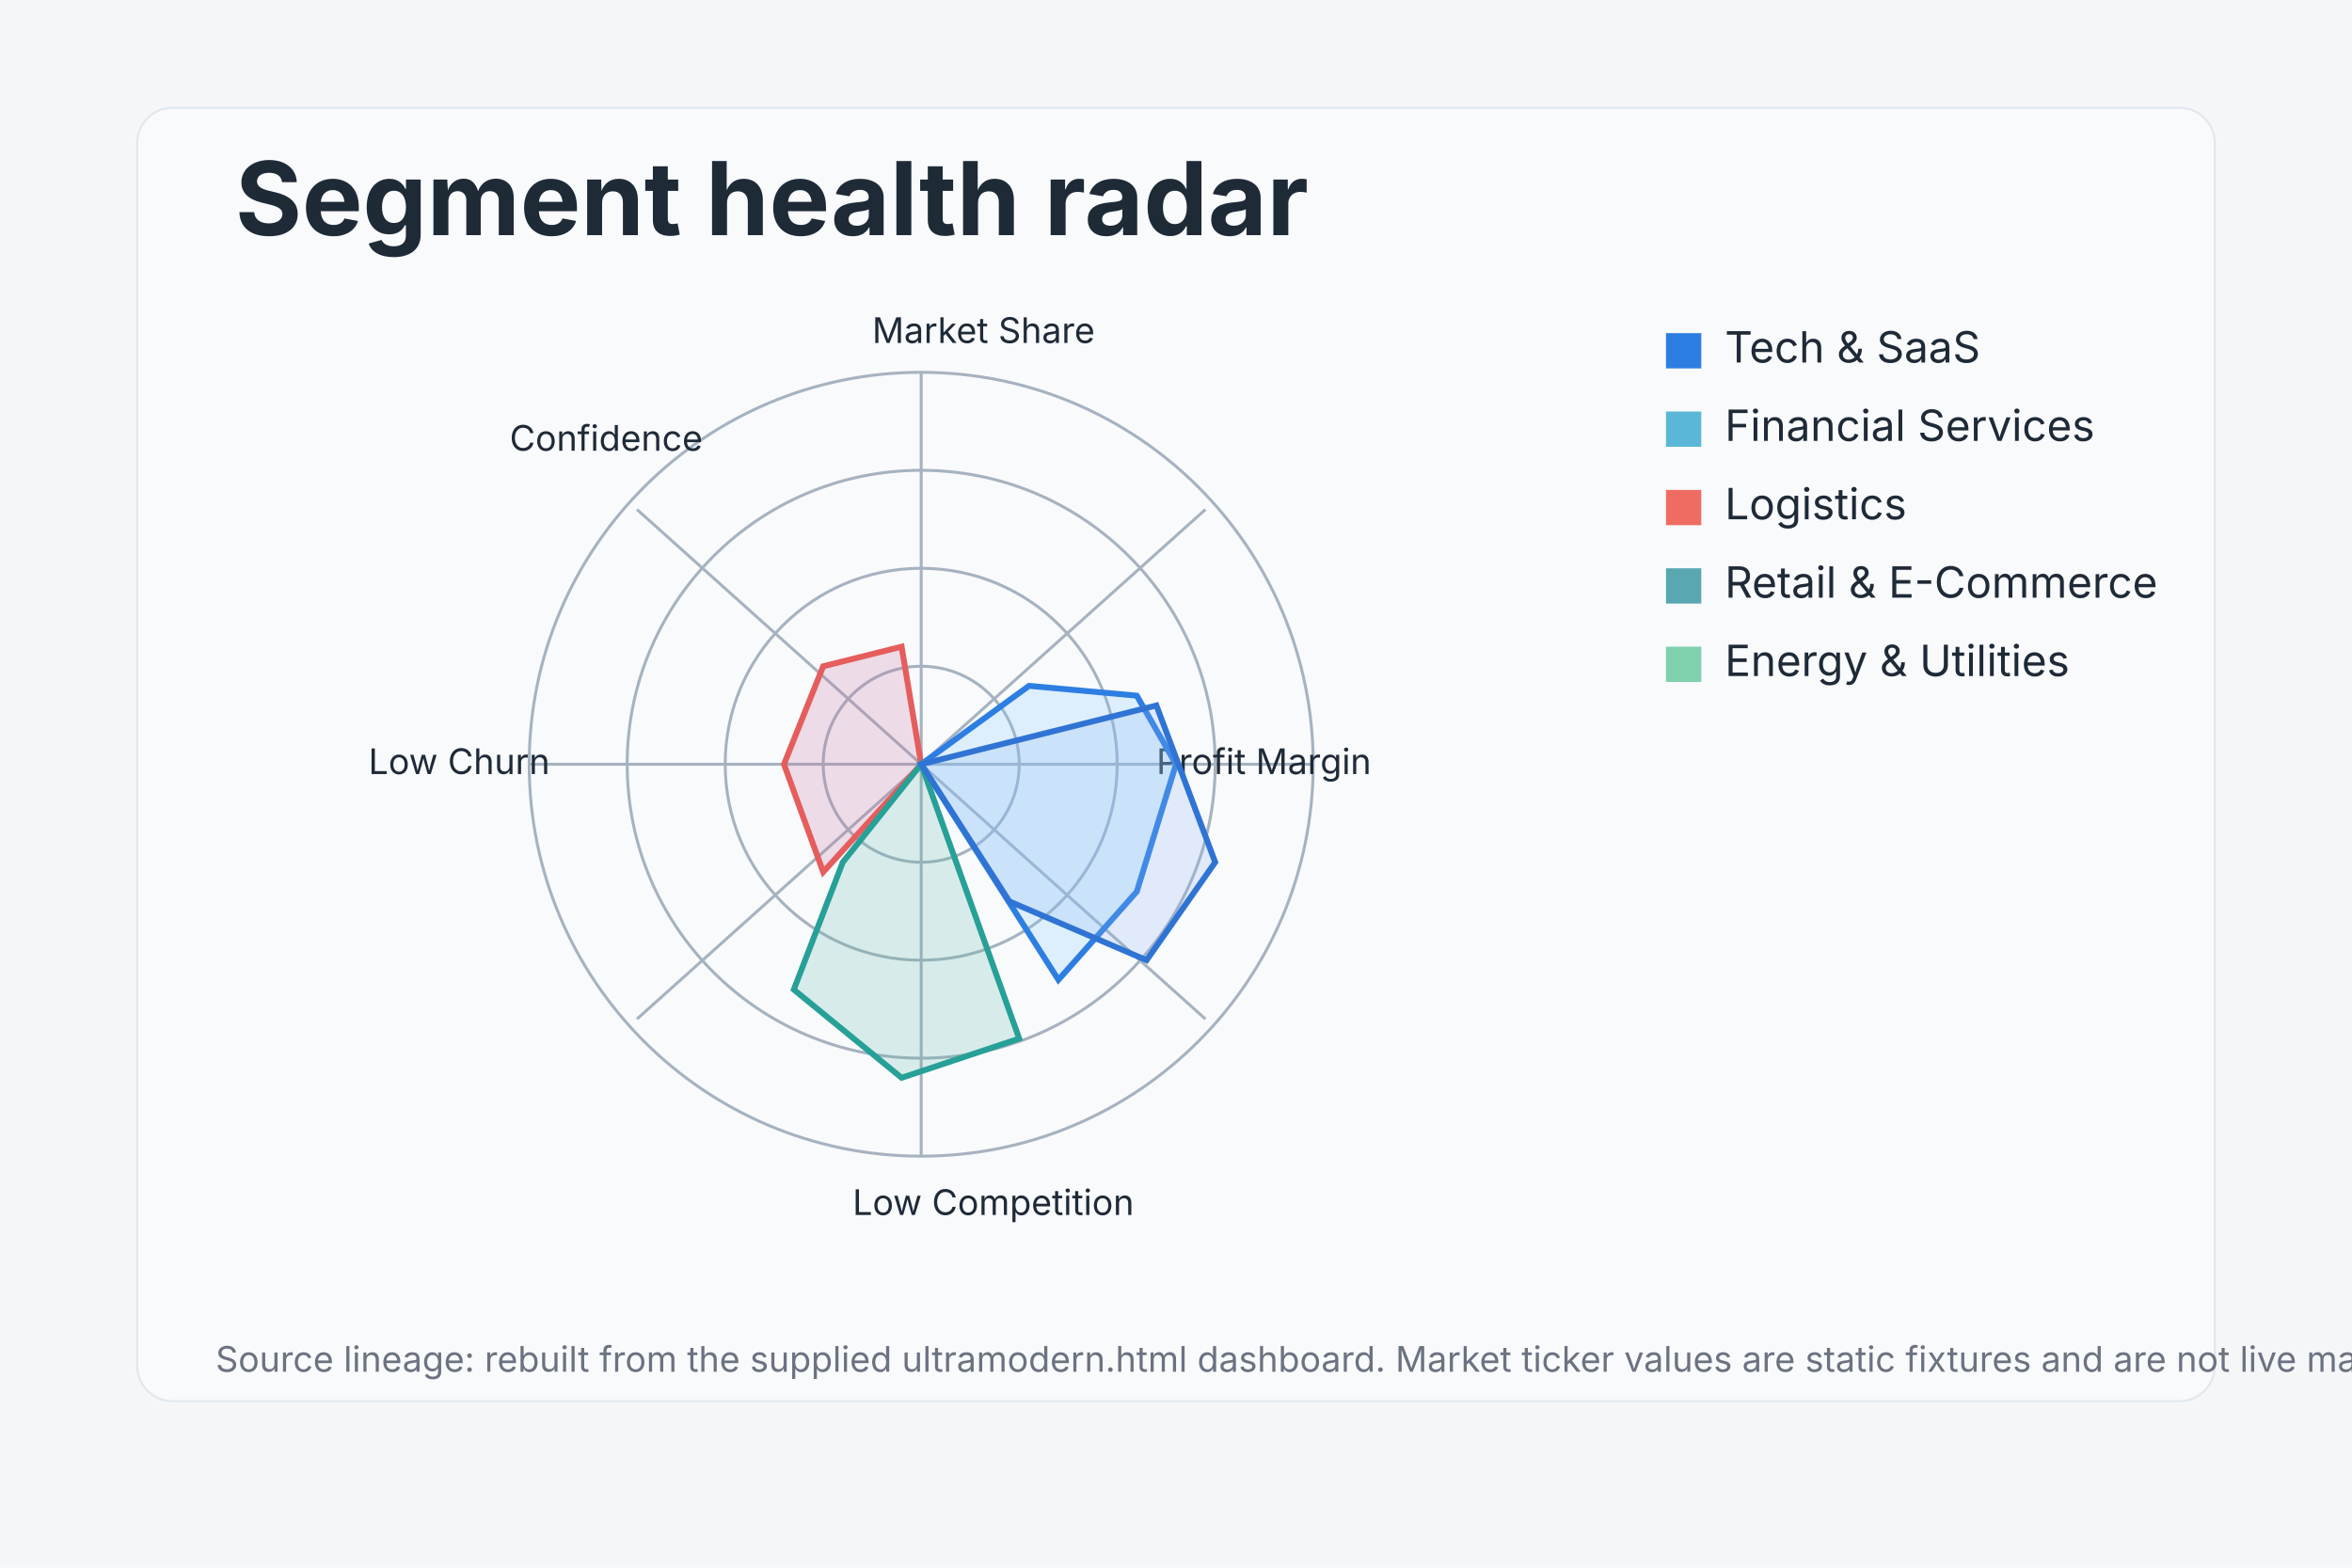
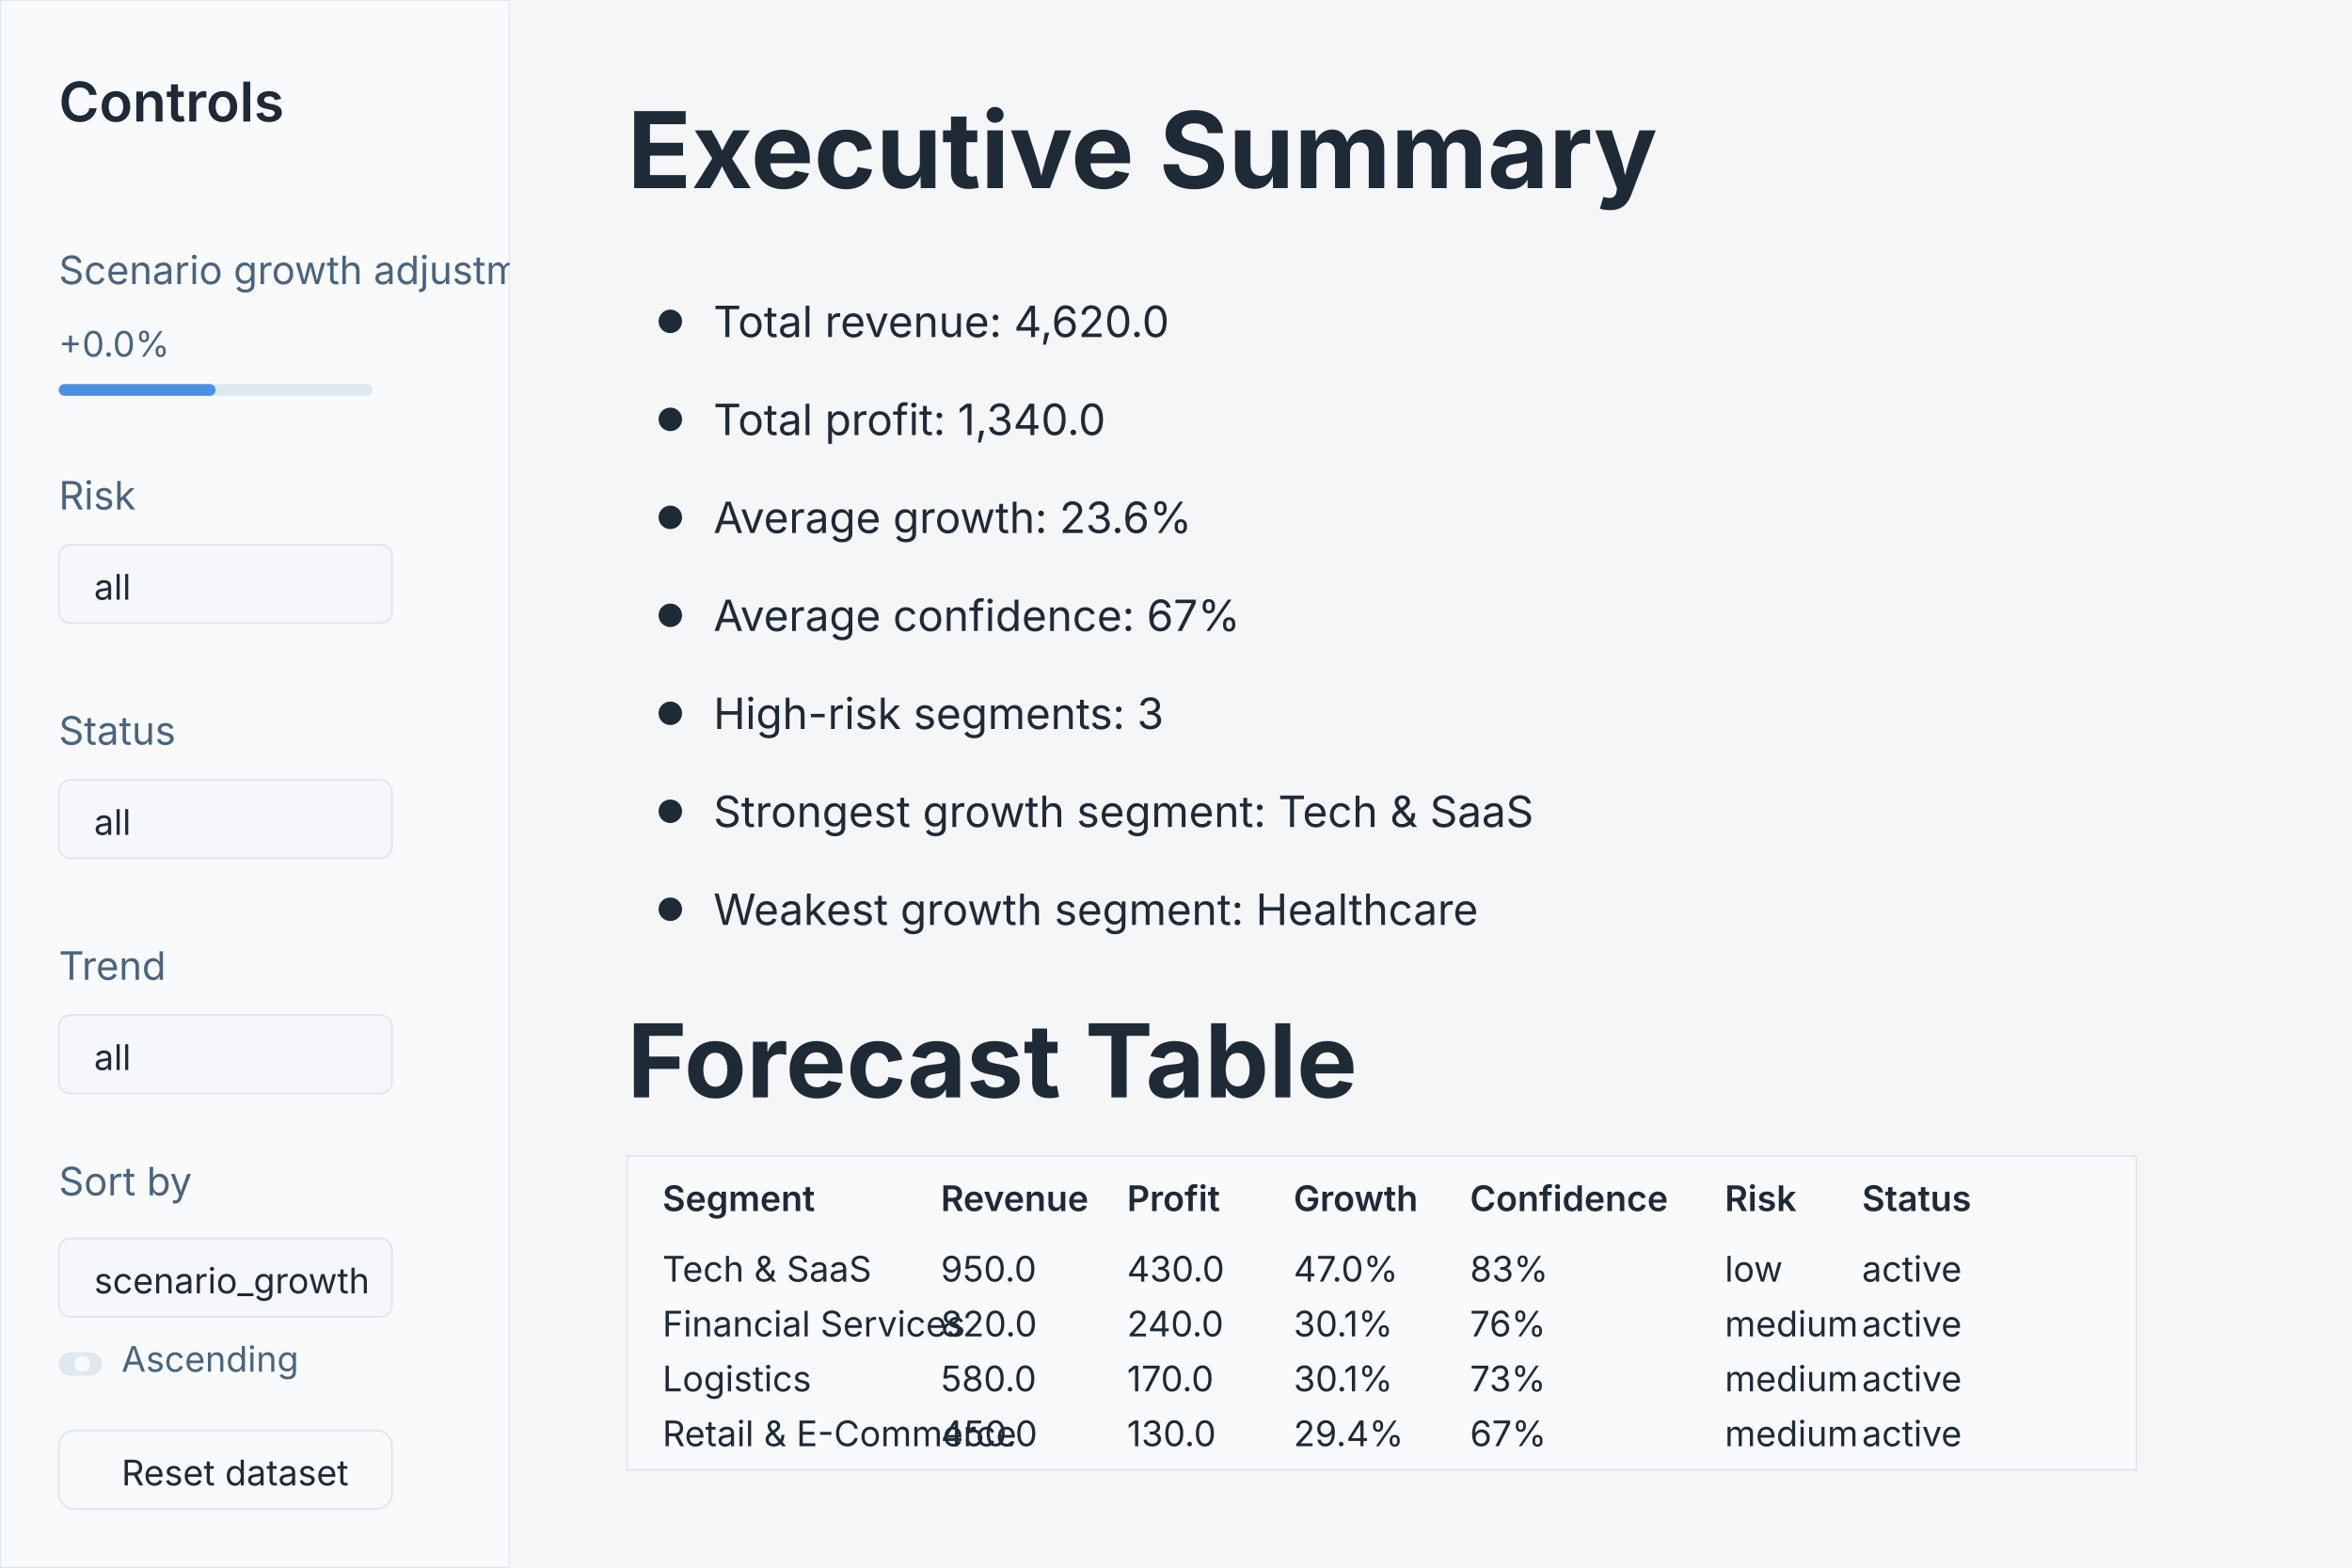
<svg xmlns="http://www.w3.org/2000/svg" width="1200" height="800" viewBox="0 0 1200 800">
  <rect width="1200" height="800" fill="#f5f6f8" />
  <g font-family="Inter, Segoe UI, Arial, sans-serif">
-     <rect x="70" y="55" width="1060" height="660" rx="18" fill="#f8fafc" stroke="#dfe7ef" />
-     <text x="120" y="120" font-size="52" font-weight="700" fill="#1f2a37">Segment health radar</text>
-     <g transform="translate(170 140)">
-       <circle cx="300" cy="250" r="200" fill="none" stroke="#a6b2bf" stroke-width="1.5" />
-       <circle cx="300" cy="250" r="150" fill="none" stroke="#a6b2bf" stroke-width="1.5" />
-       <circle cx="300" cy="250" r="100" fill="none" stroke="#a6b2bf" stroke-width="1.5" />
-       <circle cx="300" cy="250" r="50" fill="none" stroke="#a6b2bf" stroke-width="1.5" />
-       <line x1="300" y1="50" x2="300" y2="450" stroke="#a6b2bf" stroke-width="1.5" />
-       <line x1="100" y1="250" x2="500" y2="250" stroke="#a6b2bf" stroke-width="1.5" />
-       <line x1="155" y1="120" x2="445" y2="380" stroke="#a6b2bf" stroke-width="1.5" />
-       <line x1="155" y1="380" x2="445" y2="120" stroke="#a6b2bf" stroke-width="1.5" />
-       <g fill="#1f2a37" font-size="18">
-         <text x="275" y="35">Market Share</text>
-         <text x="265" y="480">Low Competition</text>
-         <text x="18" y="255">Low Churn</text>
-         <text x="420" y="255">Profit Margin</text>
-         <text x="90" y="90">Confidence</text>
+     <rect x="0" y="0" width="260" height="800" fill="#f8fafc" stroke="#dfe7ef" />
+     <text x="30" y="62" font-size="28" font-weight="600" fill="#1f2a37">Controls</text>
+     <text x="30" y="145" font-size="20" fill="#4b647d">Scenario growth adjustment</text>
+     <text x="30" y="182" font-size="18" fill="#4b647d">+0.0%</text>
+     <rect x="30" y="196" width="160" height="6" fill="#dfe7ef" rx="3" />
+     <rect x="30" y="196" width="80" height="6" fill="#4a90e2" rx="3" />
+     <text x="30" y="260" font-size="20" fill="#4b647d">Risk</text>
+     <rect x="30" y="278" width="170" height="40" fill="#f5f7fa" stroke="#dfe7ef" rx="6" />
+     <text x="48" y="306" font-size="18" fill="#1f2a37">all</text>
+     <text x="30" y="380" font-size="20" fill="#4b647d">Status</text>
+     <rect x="30" y="398" width="170" height="40" fill="#f5f7fa" stroke="#dfe7ef" rx="6" />
+     <text x="48" y="426" font-size="18" fill="#1f2a37">all</text>
+     <text x="30" y="500" font-size="20" fill="#4b647d">Trend</text>
+     <rect x="30" y="518" width="170" height="40" fill="#f5f7fa" stroke="#dfe7ef" rx="6" />
+     <text x="48" y="546" font-size="18" fill="#1f2a37">all</text>
+     <text x="30" y="610" font-size="20" fill="#4b647d">Sort by</text>
+     <rect x="30" y="632" width="170" height="40" fill="#f5f7fa" stroke="#dfe7ef" rx="6" />
+     <text x="48" y="660" font-size="18" fill="#1f2a37">scenario_growth</text>
+     <g transform="translate(30,690)">
+       <rect x="0" y="0" width="22" height="12" rx="6" fill="#dfe7ef" />
+       <rect x="0" y="0" width="12" height="12" rx="6" fill="#dfe7ef" />
+       <circle cx="12" cy="6" r="4" fill="#f8fafc" />
+     </g>
+     <text x="62" y="700" font-size="18" fill="#4b647d">Ascending</text>
+     <rect x="30" y="730" width="170" height="40" fill="#f8fafc" stroke="#dfe7ef" rx="8" />
+     <text x="62" y="758" font-size="18" fill="#1f2a37">Reset dataset</text>
+     <g transform="translate(260 0)">
+       <rect x="0" y="0" width="940" height="800" fill="#f5f6f8" />
+       <text x="60" y="96" font-size="54" font-weight="700" fill="#1f2a37">Executive Summary</text>
+       <g transform="translate(70 150)">
+         <circle cx="12" cy="14" r="6" fill="#1f2a37" />
+         <text x="34" y="22" font-size="22" fill="#1f2a37">Total revenue: 4,620.0</text>
+         <circle cx="12" cy="64" r="6" fill="#1f2a37" />
+         <text x="34" y="72" font-size="22" fill="#1f2a37">Total profit: 1,340.0</text>
+         <circle cx="12" cy="114" r="6" fill="#1f2a37" />
+         <text x="34" y="122" font-size="22" fill="#1f2a37">Average growth: 23.6%</text>
+         <circle cx="12" cy="164" r="6" fill="#1f2a37" />
+         <text x="34" y="172" font-size="22" fill="#1f2a37">Average confidence: 67%</text>
+         <circle cx="12" cy="214" r="6" fill="#1f2a37" />
+         <text x="34" y="222" font-size="22" fill="#1f2a37">High-risk segments: 3</text>
+         <circle cx="12" cy="264" r="6" fill="#1f2a37" />
+         <text x="34" y="272" font-size="22" fill="#1f2a37">Strongest growth segment: Tech &amp; SaaS</text>
+         <circle cx="12" cy="314" r="6" fill="#1f2a37" />
+         <text x="34" y="322" font-size="22" fill="#1f2a37">Weakest growth segment: Healthcare</text>
      </g>
-       <g>
-         <polygon points="300,250 355,210 410,215 430,250 410,315 370,360 300,250" fill="#7ecbff" fill-opacity="0.22" stroke="#2d7ee2" stroke-width="3" />
-         <polygon points="300,250 290,190 250,200 230,250 250,305 300,250" fill="#c66d9d" fill-opacity="0.22" stroke="#e55d5d" stroke-width="3" />
-         <polygon points="300,250 260,300 235,365 290,410 350,390 300,250" fill="#58b7a2" fill-opacity="0.20" stroke="#27a097" stroke-width="3" />
-         <polygon points="300,250 345,320 415,350 450,300 420,220 300,250" fill="#8ab5f4" fill-opacity="0.22" stroke="#2f74d4" stroke-width="3" />
+       <text x="60" y="560" font-size="52" font-weight="700" fill="#1f2a37">Forecast Table</text>
+       <g transform="translate(60 590)">
+         <rect x="0" y="0" width="770" height="160" fill="#f8fafc" stroke="#dfe7ef" />
+         <g fill="#1f2a37" font-size="18" font-weight="600">
+           <text x="18" y="28">Segment</text>
+           <text x="160" y="28">Revenue</text>
+           <text x="255" y="28">Profit</text>
+           <text x="340" y="28">Growth</text>
+           <text x="430" y="28">Confidence</text>
+           <text x="560" y="28">Risk</text>
+           <text x="630" y="28">Status</text>
+         </g>
+         <g fill="#1f2a37" font-size="18">
+           <text x="18" y="64">Tech &amp; SaaS</text>
+           <text x="160" y="64">950.0</text>
+           <text x="255" y="64">430.0</text>
+           <text x="340" y="64">47.0%</text>
+           <text x="430" y="64">83%</text>
+           <text x="560" y="64">low</text>
+           <text x="630" y="64">active</text>
+           <text x="18" y="92">Financial Services</text>
+           <text x="160" y="92">820.0</text>
+           <text x="255" y="92">240.0</text>
+           <text x="340" y="92">30.1%</text>
+           <text x="430" y="92">76%</text>
+           <text x="560" y="92">medium</text>
+           <text x="630" y="92">active</text>
+           <text x="18" y="120">Logistics</text>
+           <text x="160" y="120">580.0</text>
+           <text x="255" y="120">170.0</text>
+           <text x="340" y="120">30.1%</text>
+           <text x="430" y="120">73%</text>
+           <text x="560" y="120">medium</text>
+           <text x="630" y="120">active</text>
+           <text x="18" y="148">Retail &amp; E-Commerce</text>
+           <text x="160" y="148">450.0</text>
+           <text x="255" y="148">130.0</text>
+           <text x="340" y="148">29.4%</text>
+           <text x="430" y="148">67%</text>
+           <text x="560" y="148">medium</text>
+           <text x="630" y="148">active</text>
+         </g>
      </g>
    </g>
-     <g transform="translate(850 170)">
-       <g transform="translate(0 0)">
-         <rect x="0" y="0" width="18" height="18" fill="#2d7ee2" />
-         <text x="30" y="15" font-size="22" fill="#1f2a37">Tech &amp; SaaS</text>
-       </g>
-       <g transform="translate(0 40)">
-         <rect x="0" y="0" width="18" height="18" fill="#5bb7d7" />
-         <text x="30" y="15" font-size="22" fill="#1f2a37">Financial Services</text>
-       </g>
-       <g transform="translate(0 80)">
-         <rect x="0" y="0" width="18" height="18" fill="#ef6c63" />
-         <text x="30" y="15" font-size="22" fill="#1f2a37">Logistics</text>
-       </g>
-       <g transform="translate(0 120)">
-         <rect x="0" y="0" width="18" height="18" fill="#59a7b1" />
-         <text x="30" y="15" font-size="22" fill="#1f2a37">Retail &amp; E-Commerce</text>
-       </g>
-       <g transform="translate(0 160)">
-         <rect x="0" y="0" width="18" height="18" fill="#7fd0ad" />
-         <text x="30" y="15" font-size="22" fill="#1f2a37">Energy &amp; Utilities</text>
-       </g>
-     </g>
-     <text x="110" y="700" font-size="18" fill="#6b7280">Source lineage: rebuilt from the supplied ultramodern.html dashboard. Market ticker values are static fixtures and are not live market data.</text>
  </g>
</svg>
